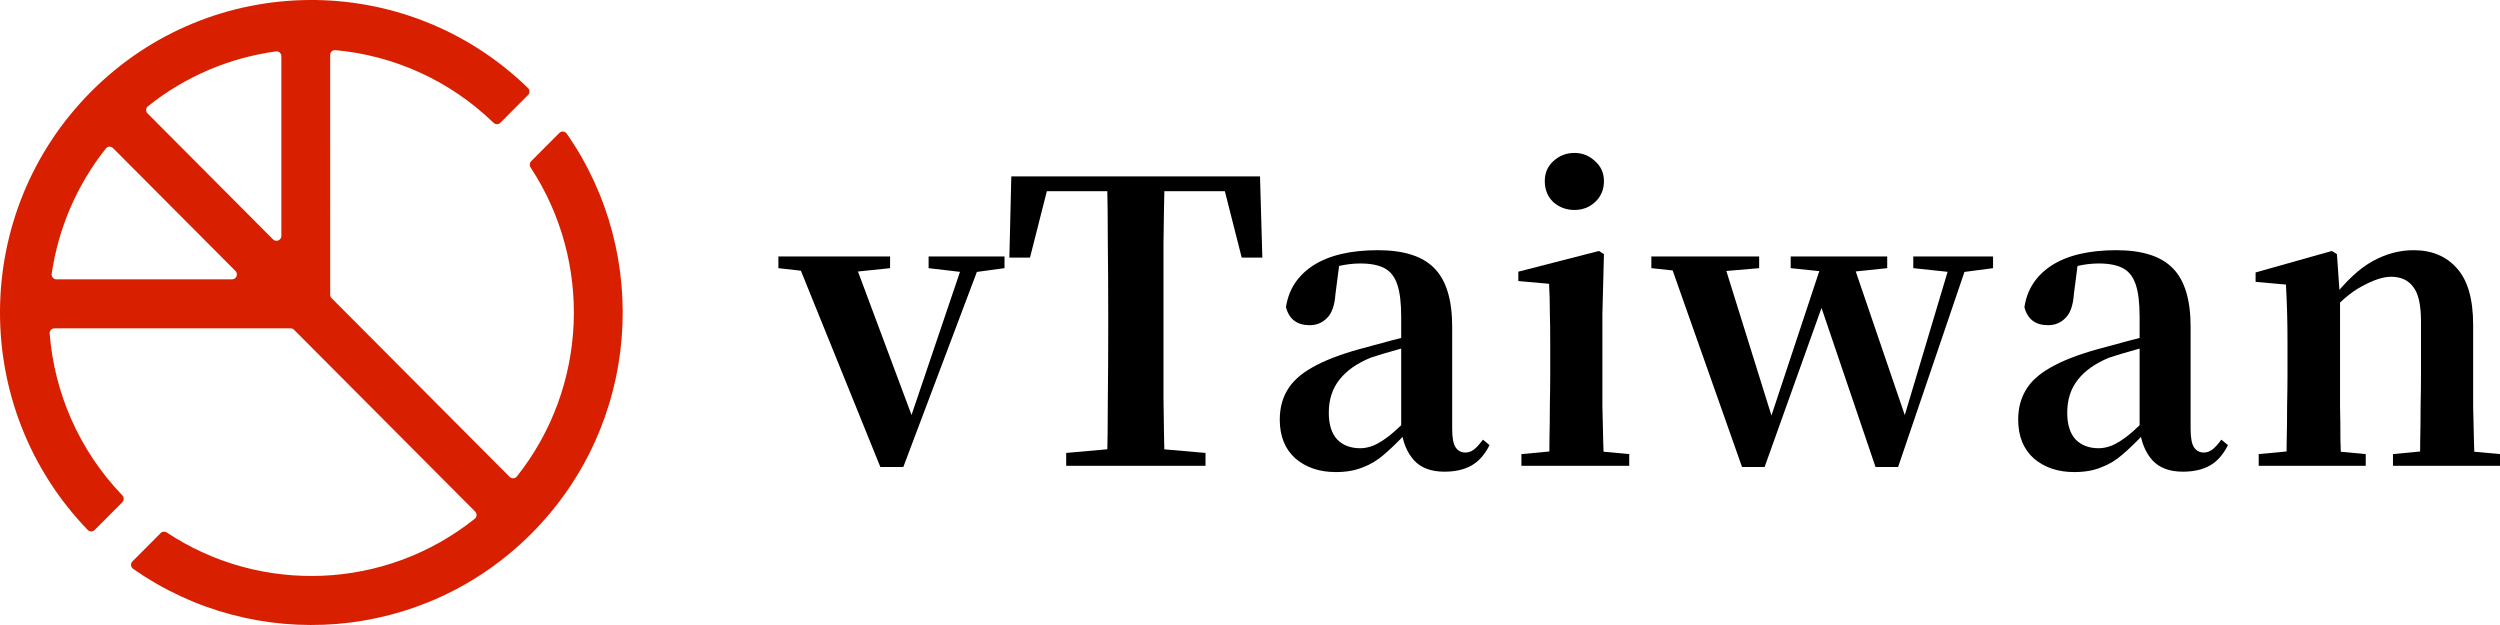
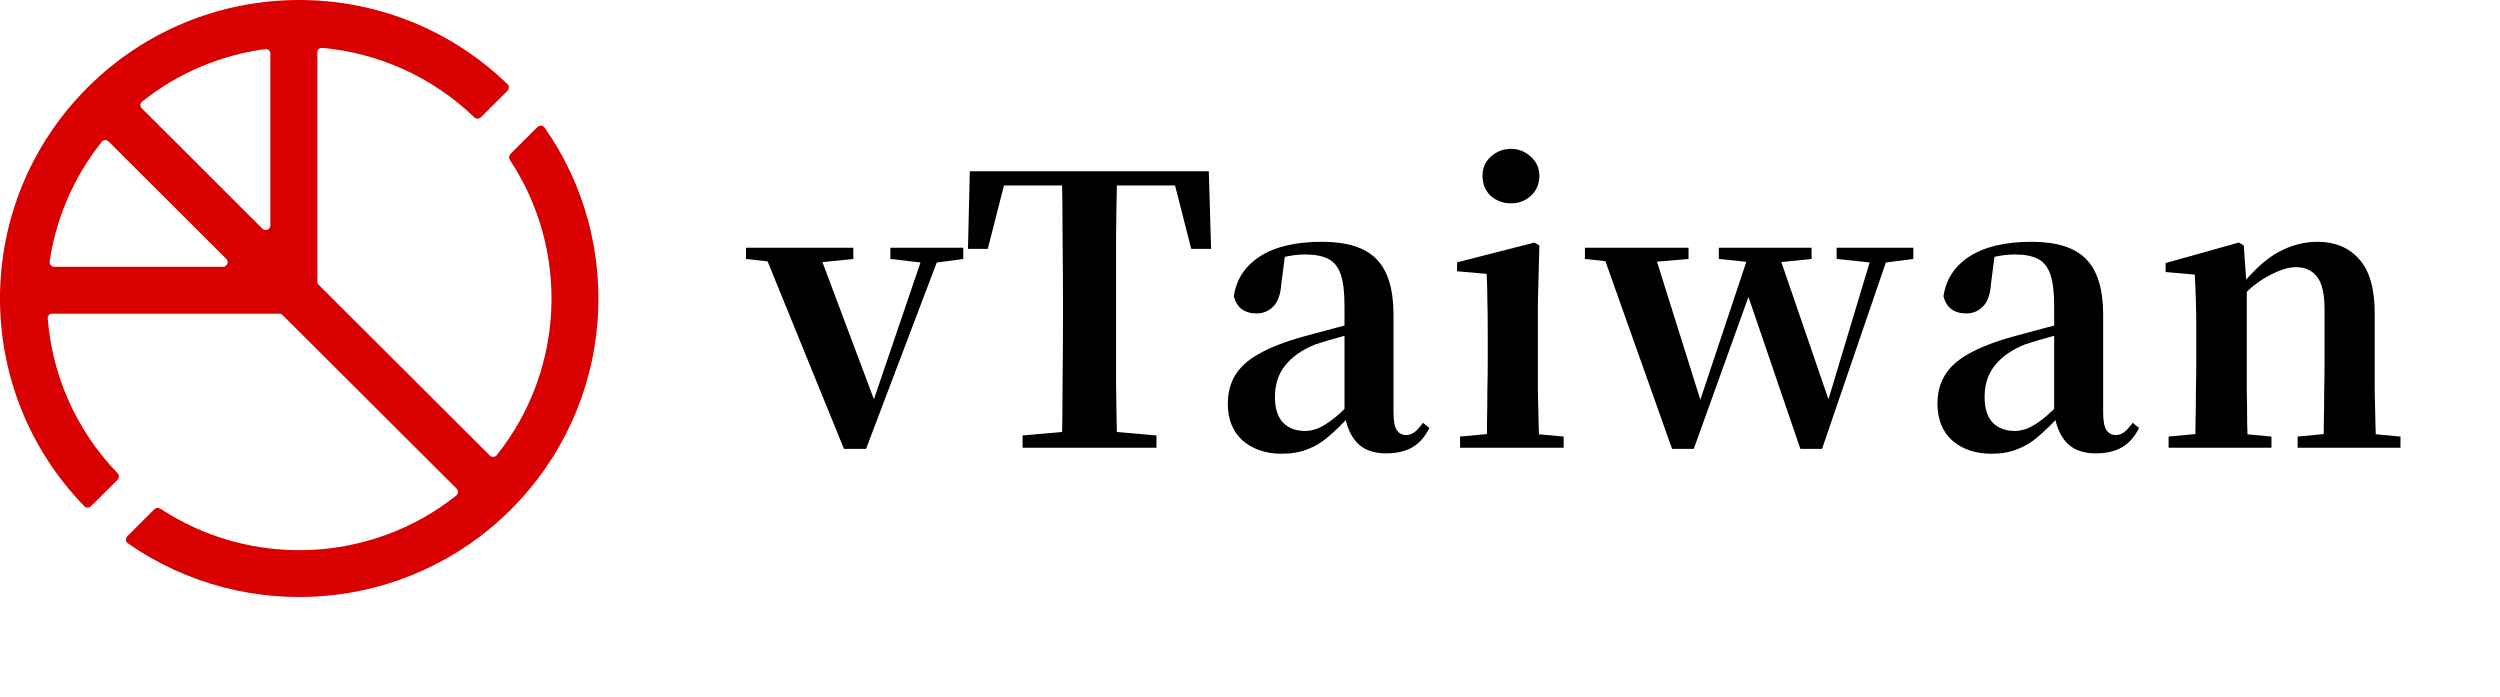
- <svg xmlns="http://www.w3.org/2000/svg" width="256" height="64" viewBox="0 0 256 64" fill="none">
-   <path fill-rule="evenodd" clip-rule="evenodd" d="M54.33 17.145C54.198 16.945 54.222 16.677 54.391 16.507L57.276 13.612C57.492 13.395 57.852 13.424 58.027 13.675C66.733 26.157 65.533 43.481 54.427 54.627C43.321 65.774 26.061 66.978 13.625 58.241C13.375 58.065 13.346 57.704 13.562 57.487L16.447 54.591C16.616 54.421 16.883 54.397 17.083 54.53C26.691 60.902 39.478 60.431 48.617 53.118C48.846 52.934 48.862 52.592 48.655 52.383L30.109 33.769C30.016 33.676 29.889 33.623 29.757 33.623L5.578 33.623C5.291 33.623 5.063 33.865 5.086 34.152C5.563 40.169 8.043 46.055 12.525 50.721C12.716 50.92 12.717 51.236 12.522 51.431L9.69 54.274C9.496 54.469 9.179 54.468 8.987 54.27C-3.112 41.747 -2.994 21.75 9.338 9.372C21.671 -3.006 41.594 -3.123 54.071 9.02C54.268 9.212 54.269 9.531 54.075 9.726L51.243 12.568C51.048 12.764 50.733 12.763 50.535 12.571C45.968 8.152 40.228 5.672 34.344 5.133C34.056 5.106 33.81 5.336 33.81 5.626L33.811 30.179C33.811 30.312 33.864 30.439 33.957 30.533L52.191 48.834C52.399 49.042 52.74 49.026 52.923 48.796C60.21 39.623 60.678 26.79 54.33 17.145ZM28.81 5.756C28.81 5.457 28.551 5.224 28.256 5.264C23.577 5.9 19.032 7.773 15.148 10.883C14.918 11.066 14.903 11.408 15.11 11.616L27.959 24.513C28.273 24.828 28.81 24.605 28.81 24.159L28.81 5.756ZM11.574 15.166C11.366 14.958 11.025 14.973 10.843 15.203C7.815 19.014 5.964 23.457 5.291 28.041C5.247 28.339 5.479 28.603 5.779 28.603L23.759 28.603C24.203 28.603 24.425 28.064 24.111 27.749L11.574 15.166Z" fill="#D82000" />
-   <path d="M231.291 47.7V46.5L235.515 46.1H238.026L242.251 46.5V47.7H231.291ZM234.081 47.7C234.134 47.033 234.16 46.14 234.16 45.02C234.187 43.9 234.2 42.74 234.2 41.54C234.227 40.313 234.24 39.233 234.24 38.3V35.3C234.24 33.967 234.227 32.86 234.2 31.98C234.174 31.073 234.134 30.127 234.081 29.14L230.972 28.86V27.9L238.783 25.7L239.301 26.02L239.62 30.58V38.3C239.62 39.233 239.62 40.313 239.62 41.54C239.647 42.74 239.66 43.9 239.66 45.02C239.687 46.14 239.713 47.033 239.74 47.7H234.081ZM245.04 47.7V46.5L249.185 46.1H251.696L256 46.5V47.7H245.04ZM247.79 47.7C247.817 47.033 247.83 46.153 247.83 45.06C247.857 43.94 247.87 42.78 247.87 41.58C247.896 40.353 247.91 39.26 247.91 38.3V32.9C247.91 31.22 247.644 30.047 247.113 29.38C246.608 28.687 245.851 28.34 244.841 28.34C244.044 28.34 243.061 28.66 241.892 29.3C240.723 29.913 239.527 30.94 238.305 32.38L238.146 30.66H238.743C240.231 28.767 241.64 27.46 242.968 26.74C244.323 25.993 245.718 25.62 247.153 25.62C249.012 25.62 250.487 26.233 251.576 27.46C252.692 28.687 253.25 30.62 253.25 33.26V38.3C253.25 39.26 253.25 40.353 253.25 41.58C253.277 42.78 253.303 43.94 253.33 45.06C253.356 46.153 253.383 47.033 253.41 47.7H247.79Z" fill="#000000" />
-   <path d="M212.402 48.34C210.728 48.34 209.347 47.873 208.257 46.94C207.195 45.98 206.663 44.66 206.663 42.98C206.663 41.833 206.916 40.833 207.42 39.98C207.925 39.1 208.762 38.327 209.931 37.66C211.127 36.967 212.721 36.34 214.713 35.78C215.776 35.487 216.959 35.167 218.26 34.82C219.589 34.473 220.784 34.18 221.847 33.94V34.94C220.784 35.207 219.722 35.5 218.659 35.82C217.596 36.113 216.706 36.38 215.989 36.62C214.554 37.207 213.478 37.967 212.761 38.9C212.043 39.807 211.685 40.927 211.685 42.26C211.685 43.487 211.977 44.407 212.561 45.02C213.146 45.607 213.93 45.9 214.913 45.9C215.338 45.9 215.79 45.807 216.268 45.62C216.773 45.407 217.344 45.047 217.981 44.54C218.646 44.007 219.416 43.26 220.293 42.3L220.931 44.42H219.536C218.765 45.247 218.035 45.953 217.344 46.54C216.68 47.127 215.949 47.567 215.152 47.86C214.381 48.18 213.465 48.34 212.402 48.34ZM223.521 48.3C222.166 48.3 221.13 47.913 220.413 47.14C219.695 46.34 219.257 45.273 219.097 43.94V32.46C219.097 31.02 218.965 29.913 218.699 29.14C218.433 28.34 217.995 27.78 217.384 27.46C216.773 27.14 215.949 26.98 214.913 26.98C214.222 26.98 213.518 27.06 212.801 27.22C212.083 27.38 211.246 27.66 210.29 28.06L212.761 27.06L212.362 30.14C212.282 31.287 211.99 32.1 211.485 32.58C211.007 33.06 210.423 33.3 209.732 33.3C208.43 33.3 207.62 32.687 207.301 31.46C207.566 29.647 208.496 28.22 210.091 27.18C211.711 26.14 213.916 25.62 216.706 25.62C219.363 25.62 221.289 26.233 222.485 27.46C223.707 28.687 224.318 30.687 224.318 33.46V43.9C224.318 44.833 224.438 45.473 224.677 45.82C224.916 46.167 225.248 46.34 225.673 46.34C225.965 46.34 226.244 46.247 226.51 46.06C226.776 45.873 227.095 45.527 227.467 45.02L228.144 45.58C227.666 46.54 227.055 47.233 226.311 47.66C225.567 48.087 224.637 48.3 223.521 48.3Z" fill="#000000" />
-   <path d="M178.385 47.82L170.773 26.26H176.312L181.693 43.5L181.055 43.54L181.254 42.98L186.794 26.26H189.504L195.402 43.54H194.725L194.884 43.06L199.905 26.26H201.699L194.366 47.82H192.054L185.957 29.86H187.152L186.834 30.66L180.696 47.82H178.385ZM169.099 27.46V26.26H180.138V27.46L174.997 27.9H173.204L169.099 27.46ZM183.366 27.46V26.26H193.25V27.46L189.026 27.9H187.591L183.366 27.46ZM195.92 27.46V26.26H204.09V27.46L200.742 27.9H200.065L195.92 27.46Z" fill="#000000" />
-   <path d="M155.795 47.7V46.5L160.059 46.1H162.53L166.834 46.5V47.7H155.795ZM158.625 47.7C158.651 47.033 158.664 46.14 158.664 45.02C158.691 43.9 158.704 42.74 158.704 41.54C158.731 40.313 158.744 39.233 158.744 38.3V35.38C158.744 34.047 158.731 32.9 158.704 31.94C158.704 30.98 158.678 30.02 158.625 29.06L155.476 28.78V27.82L163.726 25.7L164.244 26.02L164.085 32.18V38.3C164.085 39.233 164.085 40.313 164.085 41.54C164.111 42.74 164.138 43.9 164.164 45.02C164.191 46.14 164.217 47.033 164.244 47.7H158.625ZM161.215 21.5C160.391 21.5 159.674 21.233 159.063 20.7C158.478 20.14 158.186 19.42 158.186 18.54C158.186 17.713 158.478 17.033 159.063 16.5C159.674 15.94 160.391 15.66 161.215 15.66C162.039 15.66 162.743 15.94 163.327 16.5C163.938 17.033 164.244 17.713 164.244 18.54C164.244 19.42 163.938 20.14 163.327 20.7C162.743 21.233 162.039 21.5 161.215 21.5Z" fill="#000000" />
-   <path d="M136.787 48.34C135.113 48.34 133.731 47.873 132.642 46.94C131.579 45.98 131.048 44.66 131.048 42.98C131.048 41.833 131.3 40.833 131.805 39.98C132.31 39.1 133.147 38.327 134.316 37.66C135.511 36.967 137.105 36.34 139.098 35.78C140.161 35.487 141.343 35.167 142.645 34.82C143.973 34.473 145.169 34.18 146.232 33.94V34.94C145.169 35.207 144.106 35.5 143.044 35.82C141.981 36.113 141.091 36.38 140.373 36.62C138.939 37.207 137.863 37.967 137.145 38.9C136.428 39.807 136.069 40.927 136.069 42.26C136.069 43.487 136.361 44.407 136.946 45.02C137.53 45.607 138.314 45.9 139.297 45.9C139.722 45.9 140.174 45.807 140.652 45.62C141.157 45.407 141.728 45.047 142.366 44.54C143.03 44.007 143.801 43.26 144.678 42.3L145.315 44.42H143.92C143.15 45.247 142.419 45.953 141.728 46.54C141.064 47.127 140.334 47.567 139.536 47.86C138.766 48.18 137.849 48.34 136.787 48.34ZM147.906 48.3C146.551 48.3 145.514 47.913 144.797 47.14C144.08 46.34 143.641 45.273 143.482 43.94V32.46C143.482 31.02 143.349 29.913 143.083 29.14C142.818 28.34 142.379 27.78 141.768 27.46C141.157 27.14 140.333 26.98 139.297 26.98C138.607 26.98 137.902 27.06 137.185 27.22C136.468 27.38 135.631 27.66 134.674 28.06L137.145 27.06L136.747 30.14C136.667 31.287 136.375 32.1 135.87 32.58C135.392 33.06 134.807 33.3 134.116 33.3C132.815 33.3 132.004 32.687 131.685 31.46C131.951 29.647 132.881 28.22 134.475 27.18C136.096 26.14 138.301 25.62 141.091 25.62C143.748 25.62 145.674 26.233 146.869 27.46C148.092 28.687 148.703 30.687 148.703 33.46V43.9C148.703 44.833 148.822 45.473 149.061 45.82C149.3 46.167 149.633 46.34 150.058 46.34C150.35 46.34 150.629 46.247 150.895 46.06C151.16 45.873 151.479 45.527 151.851 45.02L152.529 45.58C152.05 46.54 151.439 47.233 150.695 47.66C149.951 48.087 149.022 48.3 147.906 48.3Z" fill="#000000" />
-   <path d="M109.178 47.7V46.38L115.474 45.82H117.029L123.445 46.38V47.7H109.178ZM113.362 47.7C113.415 45.433 113.442 43.153 113.442 40.86C113.468 38.54 113.482 36.207 113.482 33.86V31.94C113.482 29.62 113.468 27.313 113.442 25.02C113.442 22.7 113.415 20.38 113.362 18.06H119.26C119.207 20.327 119.167 22.633 119.141 24.98C119.141 27.3 119.141 29.62 119.141 31.94V33.82C119.141 36.14 119.141 38.46 119.141 40.78C119.167 43.073 119.207 45.38 119.26 47.7H113.362ZM103.359 26.38L103.558 18.06H129.025L129.264 26.38H127.151L125.039 18.06L127.709 19.58H104.873L107.583 18.06L105.471 26.38H103.359Z" fill="#000000" />
-   <path d="M90.148 47.82L81.42 26.26H87.279L93.775 43.66H92.938L93.137 43.1L98.836 26.26H100.63L92.5 47.82H90.148ZM79.707 27.46V26.26H91.144V27.46L86.92 27.9H83.572L79.707 27.46ZM95.09 27.46V26.26H102.861V27.46L99.633 27.9H98.836L95.09 27.46Z" fill="#000000" />
+ <svg xmlns="http://www.w3.org/2000/svg" width="201" height="56" viewBox="0 0 201 56" fill="none">
+   <path fill-rule="evenodd" clip-rule="evenodd" d="M40.995 12.859C40.895 12.709 40.913 12.508 41.041 12.38L43.218 10.209C43.381 10.046 43.653 10.068 43.785 10.257C50.354 19.618 49.448 32.611 41.068 40.971C32.688 49.331 19.665 50.234 10.281 43.681C10.092 43.548 10.07 43.278 10.233 43.115L12.41 40.943C12.538 40.816 12.739 40.798 12.89 40.897C20.14 45.676 29.789 45.324 36.684 39.839C36.857 39.701 36.87 39.444 36.713 39.288L22.719 25.327C22.649 25.257 22.553 25.217 22.453 25.217L4.209 25.217C3.993 25.217 3.821 25.399 3.838 25.614C4.198 30.127 6.069 34.541 9.451 38.041C9.595 38.19 9.596 38.427 9.449 38.574L7.312 40.705C7.165 40.852 6.926 40.851 6.781 40.702C-2.348 31.31 -2.26 16.313 7.046 7.029C16.352 -2.254 31.385 -2.342 40.8 6.765C40.949 6.909 40.949 7.148 40.803 7.295L38.666 9.426C38.519 9.573 38.281 9.572 38.132 9.429C34.686 6.114 30.354 4.254 25.914 3.849C25.697 3.83 25.512 4.002 25.512 4.22L25.513 22.634C25.513 22.734 25.552 22.829 25.623 22.9L39.382 36.626C39.538 36.782 39.796 36.769 39.934 36.597C45.432 29.718 45.785 20.092 40.995 12.859ZM21.739 4.317C21.739 4.093 21.543 3.918 21.321 3.948C17.79 4.425 14.361 5.83 11.43 8.162C11.257 8.299 11.245 8.556 11.402 8.712L21.097 18.384C21.334 18.621 21.739 18.453 21.739 18.119L21.739 4.317ZM8.733 11.374C8.577 11.218 8.319 11.23 8.181 11.402C5.897 14.261 4.5 17.593 3.992 21.031C3.959 21.254 4.134 21.452 4.361 21.452L17.927 21.452C18.262 21.452 18.43 21.048 18.193 20.812L8.733 11.374Z" fill="#D80000" />
+   <path d="M67.855 36.09L61.269 19.92H65.69L70.591 32.97H69.96L70.11 32.55L74.411 19.92H75.764L69.629 36.09H67.855ZM59.976 20.82V19.92H68.607V20.82L65.419 21.15H62.893L59.976 20.82ZM71.584 20.82V19.92H77.448V20.82L75.012 21.15H74.411L71.584 20.82Z" fill="black" />
+   <path d="M82.214 36V35.01L86.965 34.59H88.138L92.979 35.01V36H82.214ZM85.371 36C85.411 34.3 85.431 32.59 85.431 30.87C85.451 29.13 85.462 27.38 85.462 25.62V24.18C85.462 22.44 85.451 20.71 85.431 18.99C85.431 17.25 85.411 15.51 85.371 13.77H89.822C89.782 15.47 89.752 17.2 89.732 18.96C89.732 20.7 89.732 22.44 89.732 24.18V25.59C89.732 27.33 89.732 29.07 89.732 30.81C89.752 32.53 89.782 34.26 89.822 36H85.371ZM77.823 20.01L77.974 13.77H97.189L97.37 20.01H95.776L94.182 13.77L96.197 14.91H78.966L81.011 13.77L79.417 20.01H77.823Z" fill="black" />
+   <path d="M103.046 36.48C101.783 36.48 100.741 36.13 99.919 35.43C99.117 34.71 98.716 33.72 98.716 32.46C98.716 31.6 98.906 30.85 99.287 30.21C99.668 29.55 100.3 28.97 101.182 28.47C102.084 27.95 103.287 27.48 104.791 27.06C105.592 26.84 106.485 26.6 107.467 26.34C108.469 26.08 109.371 25.86 110.173 25.68V26.43C109.371 26.63 108.57 26.85 107.768 27.09C106.966 27.31 106.294 27.51 105.753 27.69C104.67 28.13 103.858 28.7 103.317 29.4C102.776 30.08 102.505 30.92 102.505 31.92C102.505 32.84 102.726 33.53 103.167 33.99C103.608 34.43 104.199 34.65 104.941 34.65C105.262 34.65 105.602 34.58 105.963 34.44C106.344 34.28 106.775 34.01 107.256 33.63C107.758 33.23 108.339 32.67 109.001 31.95L109.482 33.54H108.429C107.848 34.16 107.296 34.69 106.775 35.13C106.274 35.57 105.723 35.9 105.121 36.12C104.54 36.36 103.848 36.48 103.046 36.48ZM111.436 36.45C110.414 36.45 109.632 36.16 109.091 35.58C108.549 34.98 108.219 34.18 108.098 33.18V24.57C108.098 23.49 107.998 22.66 107.798 22.08C107.597 21.48 107.266 21.06 106.805 20.82C106.344 20.58 105.723 20.46 104.941 20.46C104.42 20.46 103.888 20.52 103.347 20.64C102.806 20.76 102.174 20.97 101.453 21.27L103.317 20.52L103.016 22.83C102.956 23.69 102.736 24.3 102.355 24.66C101.994 25.02 101.553 25.2 101.032 25.2C100.049 25.2 99.438 24.74 99.197 23.82C99.398 22.46 100.099 21.39 101.302 20.61C102.525 19.83 104.189 19.44 106.294 19.44C108.299 19.44 109.752 19.9 110.654 20.82C111.577 21.74 112.038 23.24 112.038 25.32V33.15C112.038 33.85 112.128 34.33 112.308 34.59C112.489 34.85 112.739 34.98 113.06 34.98C113.281 34.98 113.491 34.91 113.692 34.77C113.892 34.63 114.133 34.37 114.413 33.99L114.925 34.41C114.564 35.13 114.103 35.65 113.541 35.97C112.98 36.29 112.278 36.45 111.436 36.45Z" fill="black" />
+   <path d="M117.389 36V35.1L120.607 34.8H122.472L125.719 35.1V36H117.389ZM119.524 36C119.545 35.5 119.555 34.83 119.555 33.99C119.575 33.15 119.585 32.28 119.585 31.38C119.605 30.46 119.615 29.65 119.615 28.95V26.76C119.615 25.76 119.605 24.9 119.585 24.18C119.585 23.46 119.565 22.74 119.524 22.02L117.149 21.81V21.09L123.374 19.5L123.765 19.74L123.644 24.36V28.95C123.644 29.65 123.644 30.46 123.644 31.38C123.664 32.28 123.684 33.15 123.704 33.99C123.724 34.83 123.745 35.5 123.765 36H119.524ZM121.479 16.35C120.858 16.35 120.316 16.15 119.855 15.75C119.414 15.33 119.194 14.79 119.194 14.13C119.194 13.51 119.414 13 119.855 12.6C120.316 12.18 120.858 11.97 121.479 11.97C122.101 11.97 122.632 12.18 123.073 12.6C123.534 13 123.765 13.51 123.765 14.13C123.765 14.79 123.534 15.33 123.073 15.75C122.632 16.15 122.101 16.35 121.479 16.35Z" fill="black" />
+   <path d="M134.435 36.09L128.691 19.92H132.871L136.931 32.85L136.449 32.88L136.6 32.46L140.78 19.92H142.825L147.275 32.88H146.764L146.884 32.52L150.673 19.92H152.027L146.493 36.09H144.749L140.148 22.62H141.05L140.81 23.22L136.179 36.09H134.435ZM127.428 20.82V19.92H135.758V20.82L131.879 21.15H130.525L127.428 20.82ZM138.194 20.82V19.92H145.651V20.82L142.464 21.15H141.381L138.194 20.82ZM147.666 20.82V19.92H153.831V20.82L151.305 21.15H150.794L147.666 20.82Z" fill="black" />
+   <path d="M160.103 36.48C158.84 36.48 157.797 36.13 156.975 35.43C156.173 34.71 155.772 33.72 155.772 32.46C155.772 31.6 155.963 30.85 156.344 30.21C156.725 29.55 157.356 28.97 158.238 28.47C159.14 27.95 160.343 27.48 161.847 27.06C162.649 26.84 163.541 26.6 164.523 26.34C165.526 26.08 166.428 25.86 167.23 25.68V26.43C166.428 26.63 165.626 26.85 164.824 27.09C164.022 27.31 163.35 27.51 162.809 27.69C161.727 28.13 160.915 28.7 160.373 29.4C159.832 30.08 159.561 30.92 159.561 31.92C159.561 32.84 159.782 33.53 160.223 33.99C160.664 34.43 161.255 34.65 161.997 34.65C162.318 34.65 162.659 34.58 163.02 34.44C163.401 34.28 163.832 34.01 164.313 33.63C164.814 33.23 165.395 32.67 166.057 31.95L166.538 33.54H165.486C164.904 34.16 164.353 34.69 163.832 35.13C163.33 35.57 162.779 35.9 162.178 36.12C161.596 36.36 160.905 36.48 160.103 36.48ZM168.493 36.45C167.47 36.45 166.688 36.16 166.147 35.58C165.606 34.98 165.275 34.18 165.155 33.18V24.57C165.155 23.49 165.055 22.66 164.854 22.08C164.654 21.48 164.323 21.06 163.862 20.82C163.401 20.58 162.779 20.46 161.997 20.46C161.476 20.46 160.945 20.52 160.403 20.64C159.862 20.76 159.231 20.97 158.509 21.27L160.373 20.52L160.073 22.83C160.013 23.69 159.792 24.3 159.411 24.66C159.05 25.02 158.609 25.2 158.088 25.2C157.106 25.2 156.494 24.74 156.254 23.82C156.454 22.46 157.156 21.39 158.359 20.61C159.581 19.83 161.245 19.44 163.35 19.44C165.355 19.44 166.809 19.9 167.711 20.82C168.633 21.74 169.094 23.24 169.094 25.32V33.15C169.094 33.85 169.184 34.33 169.365 34.59C169.545 34.85 169.796 34.98 170.117 34.98C170.337 34.98 170.548 34.91 170.748 34.77C170.949 34.63 171.189 34.37 171.47 33.99L171.981 34.41C171.62 35.13 171.159 35.65 170.598 35.97C170.036 36.29 169.335 36.45 168.493 36.45Z" fill="black" />
+   <path d="M174.356 36V35.1L177.543 34.8H179.438L182.625 35.1V36H174.356ZM176.461 36C176.501 35.5 176.521 34.83 176.521 33.99C176.541 33.15 176.551 32.28 176.551 31.38C176.571 30.46 176.581 29.65 176.581 28.95V26.7C176.581 25.7 176.571 24.87 176.551 24.21C176.531 23.53 176.501 22.82 176.461 22.08L174.115 21.87V21.15L180.009 19.5L180.4 19.74L180.641 23.16V28.95C180.641 29.65 180.641 30.46 180.641 31.38C180.661 32.28 180.671 33.15 180.671 33.99C180.691 34.83 180.711 35.5 180.731 36H176.461ZM184.73 36V35.1L187.858 34.8H189.752L193 35.1V36H184.73ZM186.805 36C186.825 35.5 186.835 34.84 186.835 34.02C186.855 33.18 186.865 32.31 186.865 31.41C186.885 30.49 186.895 29.67 186.895 28.95V24.9C186.895 23.64 186.695 22.76 186.294 22.26C185.913 21.74 185.342 21.48 184.58 21.48C183.978 21.48 183.237 21.72 182.355 22.2C181.473 22.66 180.57 23.43 179.648 24.51L179.528 23.22H179.979C181.102 21.8 182.164 20.82 183.167 20.28C184.189 19.72 185.242 19.44 186.324 19.44C187.727 19.44 188.84 19.9 189.662 20.82C190.504 21.74 190.925 23.19 190.925 25.17V28.95C190.925 29.67 190.925 30.49 190.925 31.41C190.945 32.31 190.965 33.18 190.985 34.02C191.005 34.84 191.025 35.5 191.045 36H186.805Z" fill="black" />
</svg>
